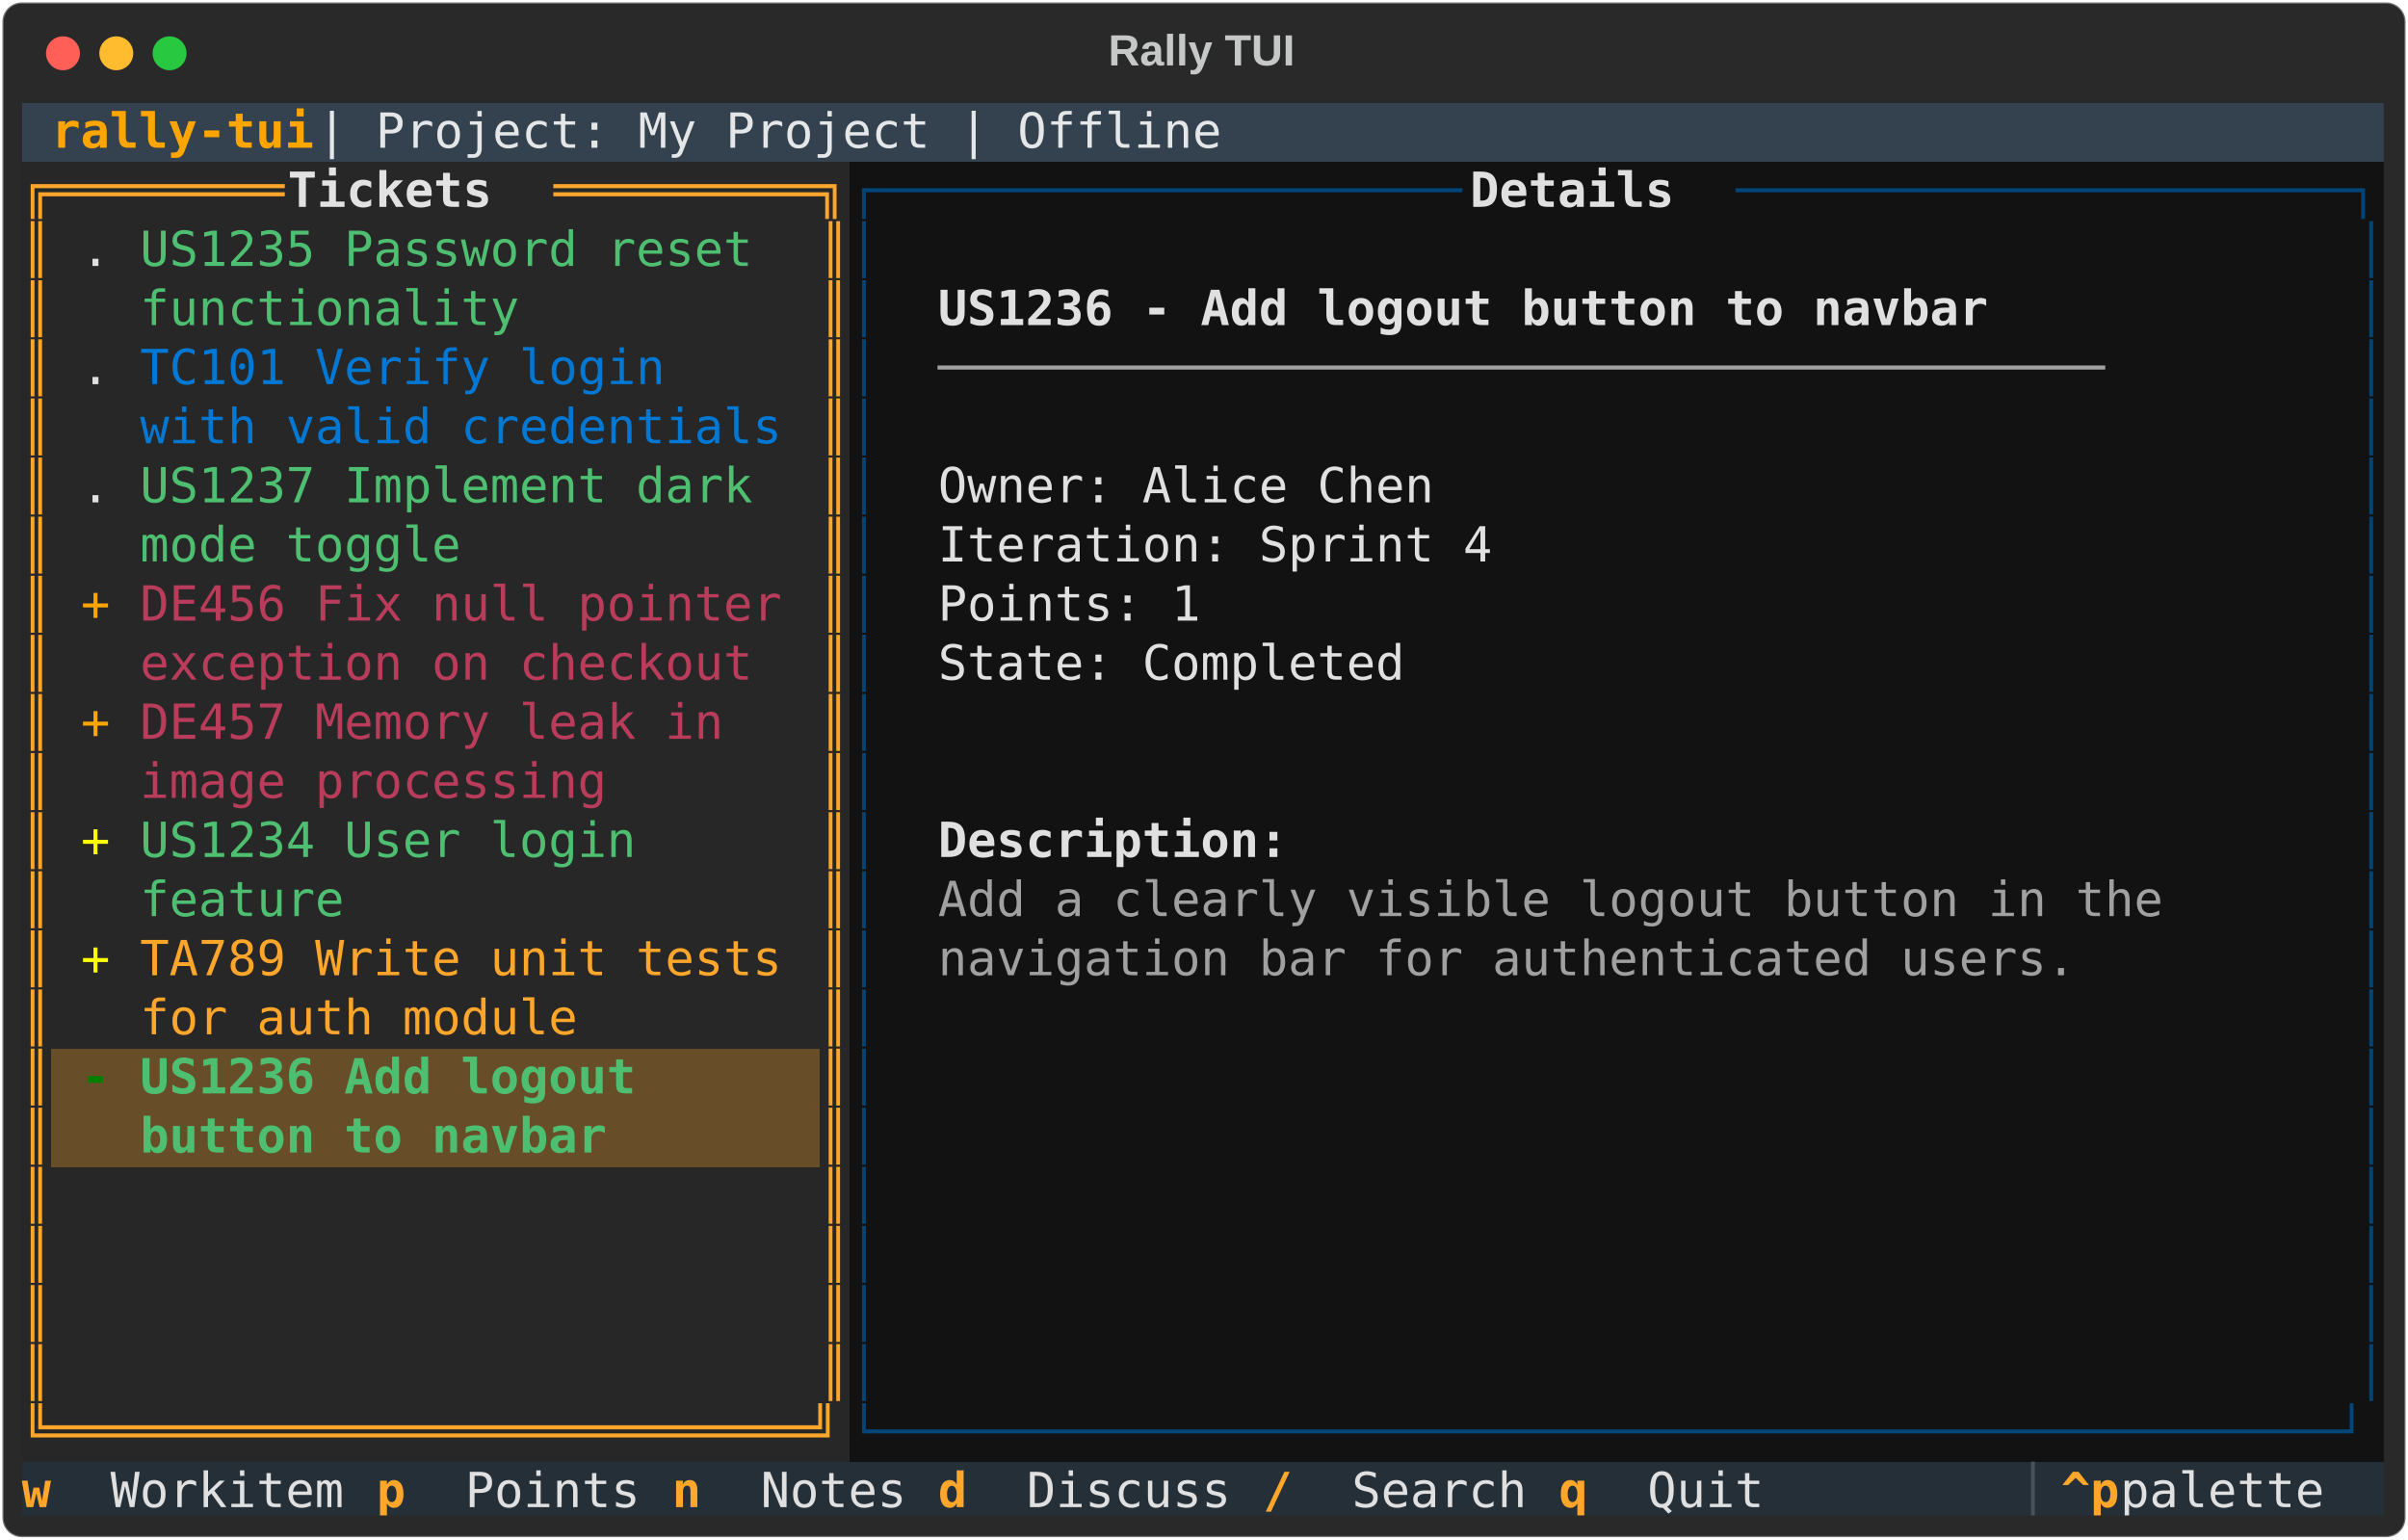
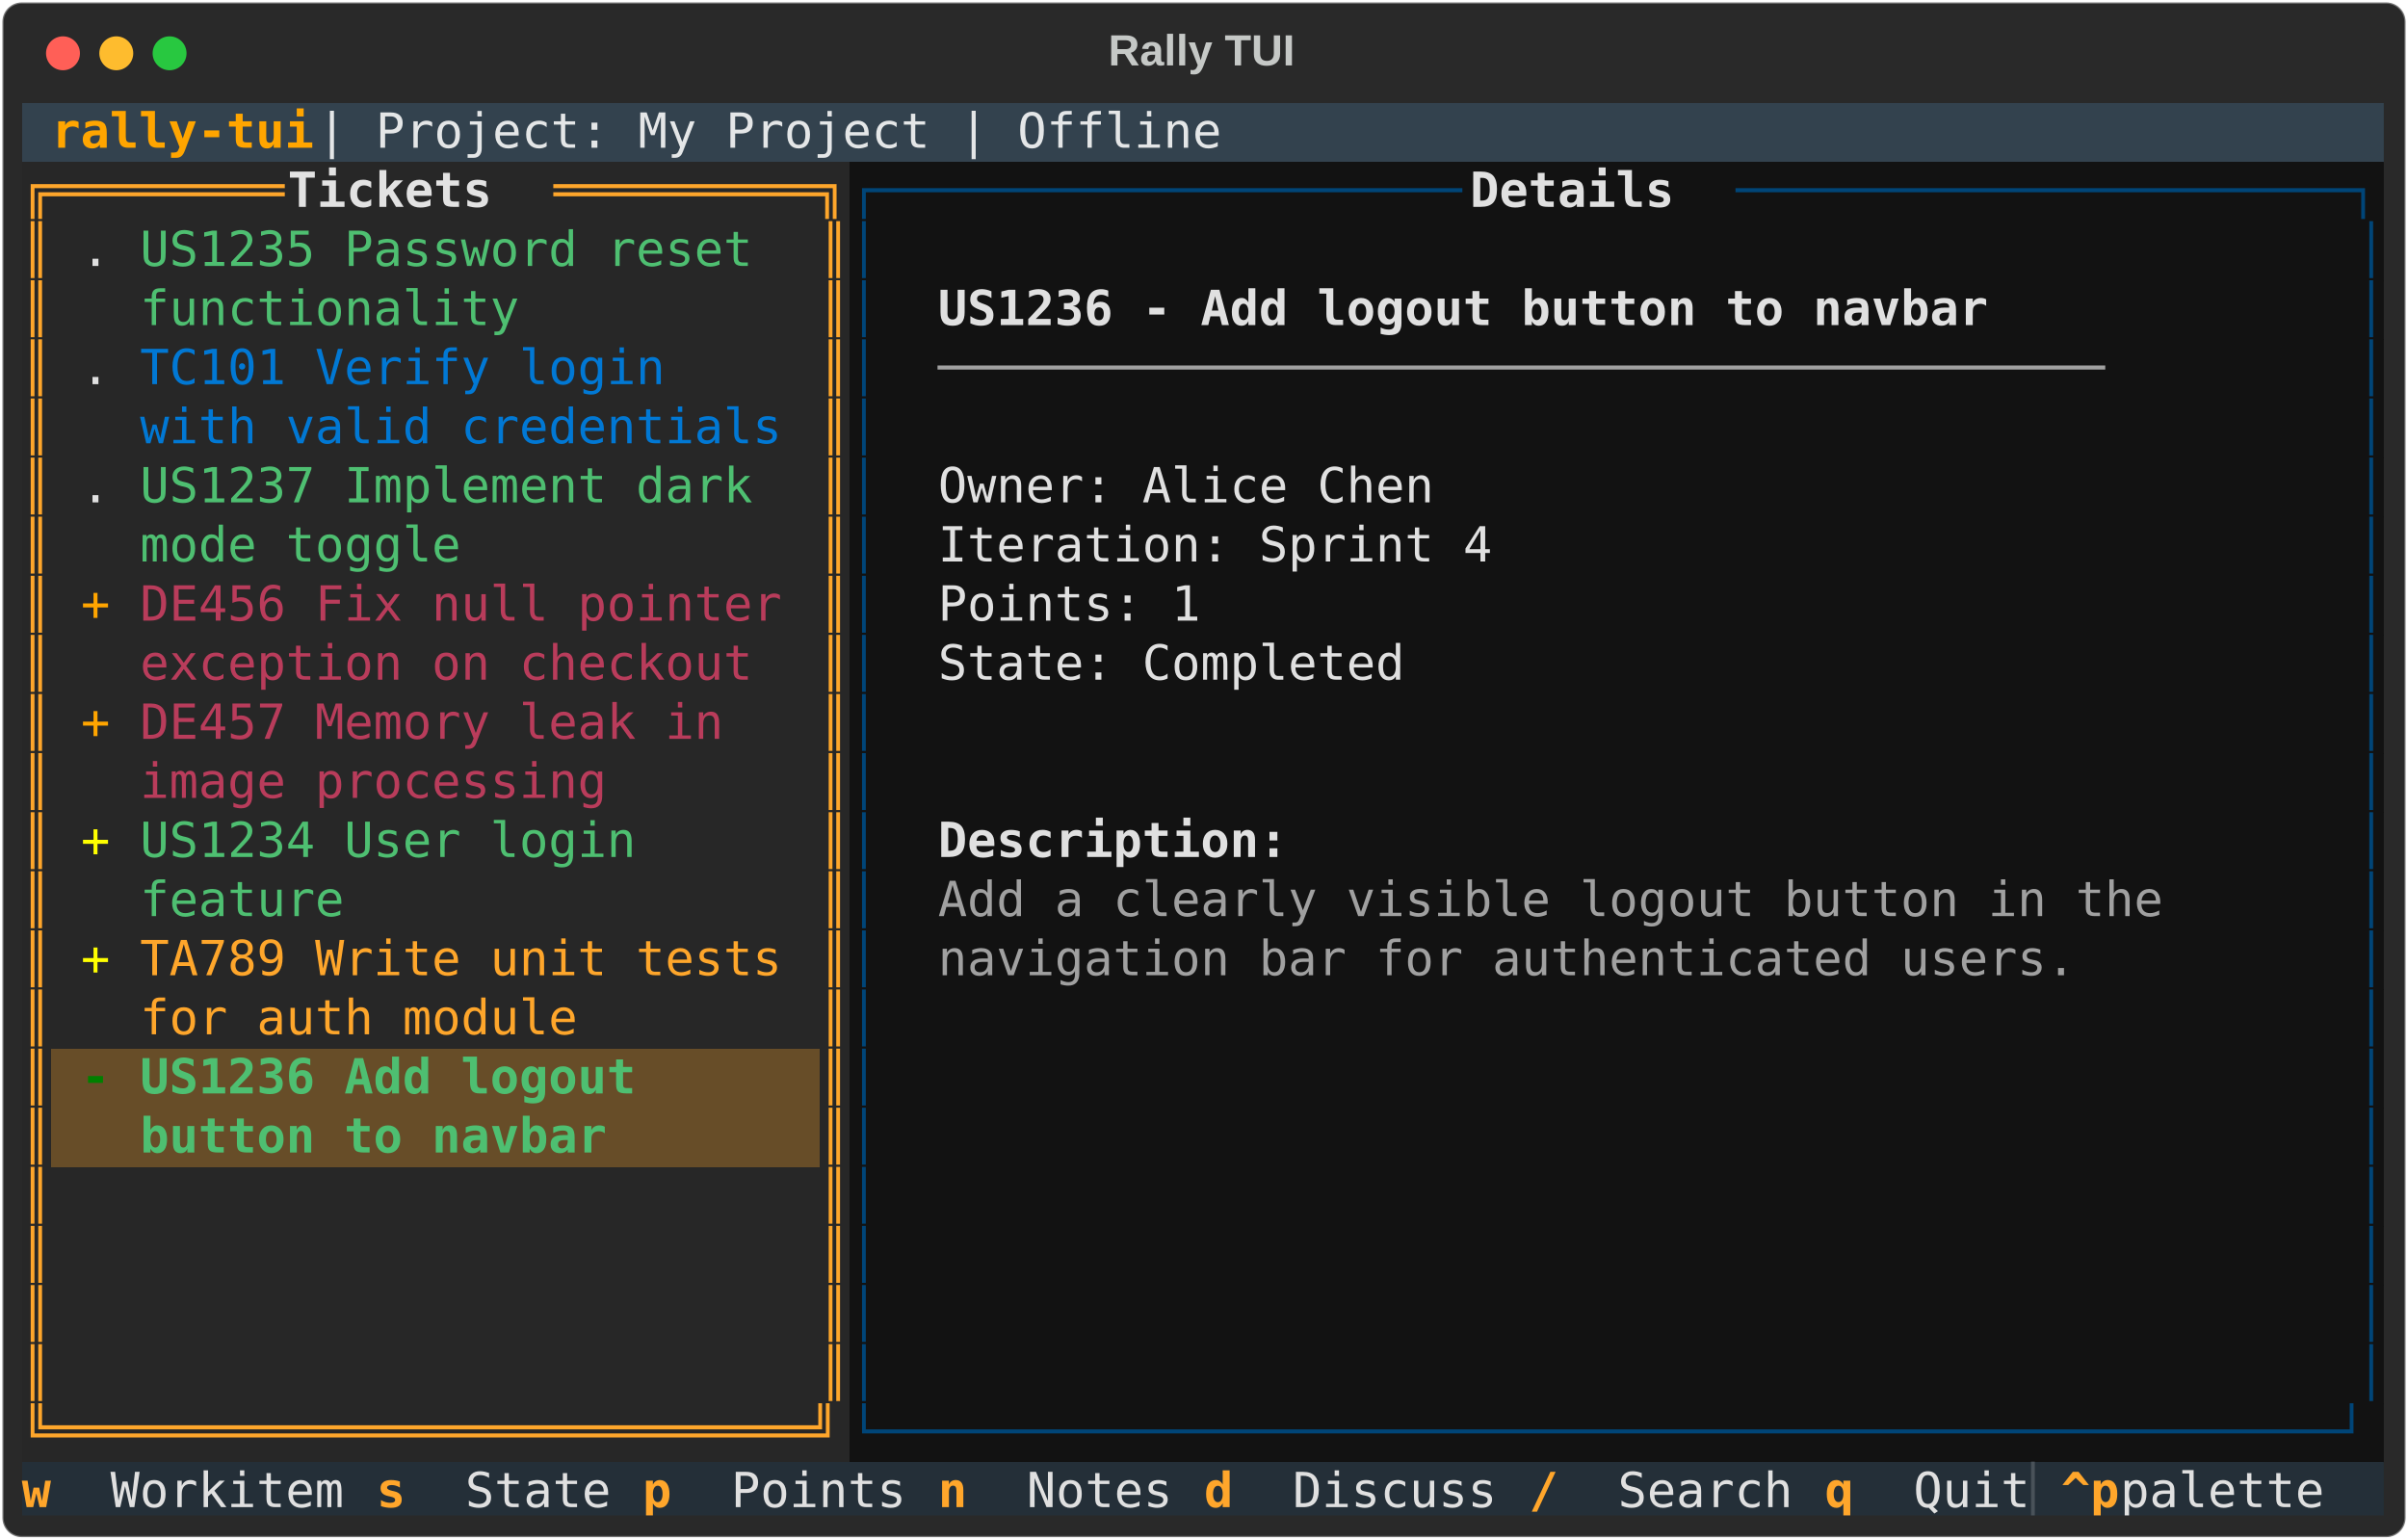
<svg xmlns="http://www.w3.org/2000/svg" class="rich-terminal" viewBox="0 0 994 635.6">
  <style>

    @font-face {
        font-family: "Fira Code";
        src: local("FiraCode-Regular"),
                url("https://cdnjs.cloudflare.com/ajax/libs/firacode/6.2.0/woff2/FiraCode-Regular.woff2") format("woff2"),
                url("https://cdnjs.cloudflare.com/ajax/libs/firacode/6.2.0/woff/FiraCode-Regular.woff") format("woff");
        font-style: normal;
        font-weight: 400;
    }
    @font-face {
        font-family: "Fira Code";
        src: local("FiraCode-Bold"),
                url("https://cdnjs.cloudflare.com/ajax/libs/firacode/6.2.0/woff2/FiraCode-Bold.woff2") format("woff2"),
                url("https://cdnjs.cloudflare.com/ajax/libs/firacode/6.2.0/woff/FiraCode-Bold.woff") format("woff");
        font-style: bold;
        font-weight: 700;
    }

    .terminal-matrix {
        font-family: Fira Code, monospace;
        font-size: 20px;
        line-height: 24.4px;
        font-variant-east-asian: full-width;
    }

    .terminal-title {
        font-size: 18px;
        font-weight: bold;
        font-family: arial;
    }

    .terminal-r1 { fill: #c5c8c6 }
.terminal-r2 { fill: #ffa500;font-weight: bold }
.terminal-r3 { fill: #e4e6e7 }
.terminal-r4 { fill: #fea62b }
.terminal-r5 { fill: #e2e2e2;font-weight: bold }
.terminal-r6 { fill: #004578 }
.terminal-r7 { fill: #e0e0e0;font-weight: bold }
.terminal-r8 { fill: #e0e0e0 }
.terminal-r9 { fill: #4ebf71 }
.terminal-r10 { fill: #0178d4 }
.terminal-r11 { fill: #a0a0a0 }
.terminal-r12 { fill: #ffa500 }
.terminal-r13 { fill: #b93c5b }
.terminal-r14 { fill: #ffff00 }
.terminal-r15 { fill: #008000;font-weight: bold }
.terminal-r16 { fill: #4ebf71;font-weight: bold }
.terminal-r17 { fill: #ffa62b;font-weight: bold }
.terminal-r18 { fill: #495259 }
    </style>
  <defs>
    <clipPath id="terminal-clip-terminal">
      <rect x="0" y="0" width="975.0" height="584.6" />
    </clipPath>
    <clipPath id="terminal-line-0">
      <rect x="0" y="1.5" width="976" height="24.65" />
    </clipPath>
    <clipPath id="terminal-line-1">
      <rect x="0" y="25.9" width="976" height="24.65" />
    </clipPath>
    <clipPath id="terminal-line-2">
      <rect x="0" y="50.3" width="976" height="24.65" />
    </clipPath>
    <clipPath id="terminal-line-3">
      <rect x="0" y="74.7" width="976" height="24.65" />
    </clipPath>
    <clipPath id="terminal-line-4">
      <rect x="0" y="99.1" width="976" height="24.65" />
    </clipPath>
    <clipPath id="terminal-line-5">
      <rect x="0" y="123.5" width="976" height="24.65" />
    </clipPath>
    <clipPath id="terminal-line-6">
      <rect x="0" y="147.9" width="976" height="24.65" />
    </clipPath>
    <clipPath id="terminal-line-7">
      <rect x="0" y="172.3" width="976" height="24.65" />
    </clipPath>
    <clipPath id="terminal-line-8">
      <rect x="0" y="196.7" width="976" height="24.65" />
    </clipPath>
    <clipPath id="terminal-line-9">
      <rect x="0" y="221.1" width="976" height="24.65" />
    </clipPath>
    <clipPath id="terminal-line-10">
      <rect x="0" y="245.5" width="976" height="24.65" />
    </clipPath>
    <clipPath id="terminal-line-11">
      <rect x="0" y="269.9" width="976" height="24.65" />
    </clipPath>
    <clipPath id="terminal-line-12">
      <rect x="0" y="294.3" width="976" height="24.65" />
    </clipPath>
    <clipPath id="terminal-line-13">
      <rect x="0" y="318.7" width="976" height="24.65" />
    </clipPath>
    <clipPath id="terminal-line-14">
      <rect x="0" y="343.1" width="976" height="24.65" />
    </clipPath>
    <clipPath id="terminal-line-15">
      <rect x="0" y="367.5" width="976" height="24.65" />
    </clipPath>
    <clipPath id="terminal-line-16">
      <rect x="0" y="391.9" width="976" height="24.65" />
    </clipPath>
    <clipPath id="terminal-line-17">
      <rect x="0" y="416.3" width="976" height="24.65" />
    </clipPath>
    <clipPath id="terminal-line-18">
      <rect x="0" y="440.7" width="976" height="24.65" />
    </clipPath>
    <clipPath id="terminal-line-19">
      <rect x="0" y="465.1" width="976" height="24.65" />
    </clipPath>
    <clipPath id="terminal-line-20">
      <rect x="0" y="489.5" width="976" height="24.65" />
    </clipPath>
    <clipPath id="terminal-line-21">
      <rect x="0" y="513.9" width="976" height="24.65" />
    </clipPath>
    <clipPath id="terminal-line-22">
      <rect x="0" y="538.3" width="976" height="24.65" />
    </clipPath>
  </defs>
  <rect fill="#292929" stroke="rgba(255,255,255,0.35)" stroke-width="1" x="1" y="1" width="992" height="633.6" rx="8" />
  <text class="terminal-title" fill="#c5c8c6" text-anchor="middle" x="496" y="27">Rally TUI</text>
  <g transform="translate(26,22)">
    <circle cx="0" cy="0" r="7" fill="#ff5f57" />
    <circle cx="22" cy="0" r="7" fill="#febc2e" />
    <circle cx="44" cy="0" r="7" fill="#28c840" />
  </g>
  <g transform="translate(9, 41)" clip-path="url(#terminal-clip-terminal)">
    <rect fill="#33424e" x="0" y="1.5" width="12.2" height="24.65" shape-rendering="crispEdges" />
    <rect fill="#33424e" x="12.2" y="1.5" width="109.8" height="24.65" shape-rendering="crispEdges" />
    <rect fill="#33424e" x="122" y="1.5" width="390.4" height="24.65" shape-rendering="crispEdges" />
    <rect fill="#33424e" x="512.4" y="1.5" width="463.6" height="24.65" shape-rendering="crispEdges" />
    <rect fill="#272727" x="0" y="25.9" width="109.8" height="24.65" shape-rendering="crispEdges" />
    <rect fill="#272727" x="109.8" y="25.9" width="109.8" height="24.65" shape-rendering="crispEdges" />
    <rect fill="#272727" x="219.6" y="25.9" width="122" height="24.65" shape-rendering="crispEdges" />
    <rect fill="#121212" x="341.6" y="25.9" width="256.2" height="24.65" shape-rendering="crispEdges" />
    <rect fill="#121212" x="597.8" y="25.9" width="109.8" height="24.65" shape-rendering="crispEdges" />
    <rect fill="#121212" x="707.6" y="25.9" width="268.4" height="24.65" shape-rendering="crispEdges" />
    <rect fill="#272727" x="0" y="50.3" width="12.2" height="24.65" shape-rendering="crispEdges" />
    <rect fill="#272727" x="12.2" y="50.3" width="12.2" height="24.65" shape-rendering="crispEdges" />
    <rect fill="#272727" x="24.4" y="50.3" width="12.2" height="24.65" shape-rendering="crispEdges" />
    <rect fill="#272727" x="36.6" y="50.3" width="12.2" height="24.65" shape-rendering="crispEdges" />
    <rect fill="#272727" x="48.8" y="50.3" width="256.2" height="24.65" shape-rendering="crispEdges" />
    <rect fill="#272727" x="305" y="50.3" width="24.4" height="24.65" shape-rendering="crispEdges" />
    <rect fill="#272727" x="329.4" y="50.3" width="12.2" height="24.65" shape-rendering="crispEdges" />
    <rect fill="#121212" x="341.6" y="50.3" width="12.2" height="24.65" shape-rendering="crispEdges" />
    <rect fill="#121212" x="353.8" y="50.3" width="610" height="24.65" shape-rendering="crispEdges" />
    <rect fill="#121212" x="963.8" y="50.3" width="12.2" height="24.65" shape-rendering="crispEdges" />
    <rect fill="#272727" x="0" y="74.7" width="12.2" height="24.65" shape-rendering="crispEdges" />
    <rect fill="#272727" x="12.2" y="74.7" width="36.6" height="24.65" shape-rendering="crispEdges" />
    <rect fill="#272727" x="48.8" y="74.7" width="158.6" height="24.65" shape-rendering="crispEdges" />
    <rect fill="#272727" x="207.4" y="74.7" width="122" height="24.65" shape-rendering="crispEdges" />
    <rect fill="#272727" x="329.4" y="74.7" width="12.2" height="24.65" shape-rendering="crispEdges" />
    <rect fill="#121212" x="341.6" y="74.7" width="12.2" height="24.65" shape-rendering="crispEdges" />
    <rect fill="#121212" x="353.8" y="74.7" width="24.4" height="24.65" shape-rendering="crispEdges" />
    <rect fill="#121212" x="378.2" y="74.7" width="439.2" height="24.65" shape-rendering="crispEdges" />
    <rect fill="#121212" x="817.4" y="74.7" width="146.4" height="24.65" shape-rendering="crispEdges" />
    <rect fill="#121212" x="963.8" y="74.7" width="12.2" height="24.65" shape-rendering="crispEdges" />
    <rect fill="#272727" x="0" y="99.1" width="12.2" height="24.65" shape-rendering="crispEdges" />
    <rect fill="#272727" x="12.2" y="99.1" width="12.2" height="24.65" shape-rendering="crispEdges" />
    <rect fill="#272727" x="24.4" y="99.1" width="12.2" height="24.65" shape-rendering="crispEdges" />
    <rect fill="#272727" x="36.6" y="99.1" width="12.2" height="24.65" shape-rendering="crispEdges" />
    <rect fill="#272727" x="48.8" y="99.1" width="219.6" height="24.65" shape-rendering="crispEdges" />
    <rect fill="#272727" x="268.4" y="99.1" width="61" height="24.65" shape-rendering="crispEdges" />
    <rect fill="#272727" x="329.4" y="99.1" width="12.2" height="24.65" shape-rendering="crispEdges" />
    <rect fill="#121212" x="341.6" y="99.1" width="12.2" height="24.65" shape-rendering="crispEdges" />
    <rect fill="#121212" x="353.8" y="99.1" width="24.4" height="24.65" shape-rendering="crispEdges" />
    <rect fill="#121212" x="378.2" y="99.1" width="488" height="24.65" shape-rendering="crispEdges" />
    <rect fill="#121212" x="866.2" y="99.1" width="97.6" height="24.65" shape-rendering="crispEdges" />
    <rect fill="#121212" x="963.8" y="99.1" width="12.2" height="24.65" shape-rendering="crispEdges" />
    <rect fill="#272727" x="0" y="123.5" width="12.2" height="24.65" shape-rendering="crispEdges" />
    <rect fill="#272727" x="12.2" y="123.5" width="36.6" height="24.65" shape-rendering="crispEdges" />
    <rect fill="#272727" x="48.8" y="123.5" width="268.4" height="24.65" shape-rendering="crispEdges" />
    <rect fill="#272727" x="317.2" y="123.5" width="12.2" height="24.65" shape-rendering="crispEdges" />
    <rect fill="#272727" x="329.4" y="123.5" width="12.2" height="24.65" shape-rendering="crispEdges" />
    <rect fill="#121212" x="341.6" y="123.5" width="12.2" height="24.65" shape-rendering="crispEdges" />
    <rect fill="#121212" x="353.8" y="123.5" width="610" height="24.65" shape-rendering="crispEdges" />
    <rect fill="#121212" x="963.8" y="123.5" width="12.2" height="24.65" shape-rendering="crispEdges" />
    <rect fill="#272727" x="0" y="147.9" width="12.2" height="24.65" shape-rendering="crispEdges" />
    <rect fill="#272727" x="12.2" y="147.9" width="12.2" height="24.65" shape-rendering="crispEdges" />
    <rect fill="#272727" x="24.4" y="147.9" width="12.2" height="24.65" shape-rendering="crispEdges" />
    <rect fill="#272727" x="36.6" y="147.9" width="12.2" height="24.65" shape-rendering="crispEdges" />
    <rect fill="#272727" x="48.8" y="147.9" width="256.2" height="24.65" shape-rendering="crispEdges" />
    <rect fill="#272727" x="305" y="147.9" width="24.4" height="24.65" shape-rendering="crispEdges" />
    <rect fill="#272727" x="329.4" y="147.9" width="12.2" height="24.65" shape-rendering="crispEdges" />
    <rect fill="#121212" x="341.6" y="147.9" width="12.2" height="24.65" shape-rendering="crispEdges" />
    <rect fill="#121212" x="353.8" y="147.9" width="24.4" height="24.65" shape-rendering="crispEdges" />
    <rect fill="#121212" x="378.2" y="147.9" width="207.4" height="24.65" shape-rendering="crispEdges" />
    <rect fill="#121212" x="585.6" y="147.9" width="378.2" height="24.65" shape-rendering="crispEdges" />
    <rect fill="#121212" x="963.8" y="147.9" width="12.2" height="24.65" shape-rendering="crispEdges" />
    <rect fill="#272727" x="0" y="172.3" width="12.2" height="24.65" shape-rendering="crispEdges" />
    <rect fill="#272727" x="12.2" y="172.3" width="36.6" height="24.65" shape-rendering="crispEdges" />
    <rect fill="#272727" x="48.8" y="172.3" width="134.2" height="24.65" shape-rendering="crispEdges" />
    <rect fill="#272727" x="183" y="172.3" width="146.4" height="24.65" shape-rendering="crispEdges" />
    <rect fill="#272727" x="329.4" y="172.3" width="12.2" height="24.65" shape-rendering="crispEdges" />
    <rect fill="#121212" x="341.6" y="172.3" width="12.2" height="24.65" shape-rendering="crispEdges" />
    <rect fill="#121212" x="353.8" y="172.3" width="24.4" height="24.65" shape-rendering="crispEdges" />
    <rect fill="#121212" x="378.2" y="172.3" width="231.8" height="24.65" shape-rendering="crispEdges" />
    <rect fill="#121212" x="610" y="172.3" width="353.8" height="24.65" shape-rendering="crispEdges" />
    <rect fill="#121212" x="963.8" y="172.3" width="12.2" height="24.65" shape-rendering="crispEdges" />
    <rect fill="#272727" x="0" y="196.7" width="12.2" height="24.65" shape-rendering="crispEdges" />
    <rect fill="#272727" x="12.2" y="196.7" width="12.2" height="24.65" shape-rendering="crispEdges" />
    <rect fill="#272727" x="24.4" y="196.7" width="12.2" height="24.65" shape-rendering="crispEdges" />
    <rect fill="#272727" x="36.6" y="196.7" width="12.2" height="24.65" shape-rendering="crispEdges" />
    <rect fill="#272727" x="48.8" y="196.7" width="268.4" height="24.65" shape-rendering="crispEdges" />
    <rect fill="#272727" x="317.2" y="196.7" width="12.2" height="24.65" shape-rendering="crispEdges" />
    <rect fill="#272727" x="329.4" y="196.7" width="12.2" height="24.65" shape-rendering="crispEdges" />
    <rect fill="#121212" x="341.6" y="196.7" width="12.2" height="24.65" shape-rendering="crispEdges" />
    <rect fill="#121212" x="353.8" y="196.7" width="24.4" height="24.65" shape-rendering="crispEdges" />
    <rect fill="#121212" x="378.2" y="196.7" width="109.8" height="24.65" shape-rendering="crispEdges" />
    <rect fill="#121212" x="488" y="196.7" width="475.8" height="24.65" shape-rendering="crispEdges" />
    <rect fill="#121212" x="963.8" y="196.7" width="12.2" height="24.65" shape-rendering="crispEdges" />
    <rect fill="#272727" x="0" y="221.1" width="12.2" height="24.65" shape-rendering="crispEdges" />
    <rect fill="#272727" x="12.2" y="221.1" width="36.6" height="24.65" shape-rendering="crispEdges" />
    <rect fill="#272727" x="48.8" y="221.1" width="256.2" height="24.65" shape-rendering="crispEdges" />
    <rect fill="#272727" x="305" y="221.1" width="24.4" height="24.65" shape-rendering="crispEdges" />
    <rect fill="#272727" x="329.4" y="221.1" width="12.2" height="24.65" shape-rendering="crispEdges" />
    <rect fill="#121212" x="341.6" y="221.1" width="12.2" height="24.65" shape-rendering="crispEdges" />
    <rect fill="#121212" x="353.8" y="221.1" width="24.4" height="24.65" shape-rendering="crispEdges" />
    <rect fill="#121212" x="378.2" y="221.1" width="195.2" height="24.65" shape-rendering="crispEdges" />
    <rect fill="#121212" x="573.4" y="221.1" width="390.4" height="24.65" shape-rendering="crispEdges" />
    <rect fill="#121212" x="963.8" y="221.1" width="12.2" height="24.65" shape-rendering="crispEdges" />
    <rect fill="#272727" x="0" y="245.5" width="12.2" height="24.65" shape-rendering="crispEdges" />
    <rect fill="#272727" x="12.2" y="245.5" width="12.2" height="24.65" shape-rendering="crispEdges" />
    <rect fill="#272727" x="24.4" y="245.5" width="12.2" height="24.65" shape-rendering="crispEdges" />
    <rect fill="#272727" x="36.6" y="245.5" width="12.2" height="24.65" shape-rendering="crispEdges" />
    <rect fill="#272727" x="48.8" y="245.5" width="244" height="24.65" shape-rendering="crispEdges" />
    <rect fill="#272727" x="292.8" y="245.5" width="36.6" height="24.65" shape-rendering="crispEdges" />
    <rect fill="#272727" x="329.4" y="245.5" width="12.2" height="24.65" shape-rendering="crispEdges" />
    <rect fill="#121212" x="341.6" y="245.5" width="12.2" height="24.65" shape-rendering="crispEdges" />
    <rect fill="#121212" x="353.8" y="245.5" width="610" height="24.65" shape-rendering="crispEdges" />
    <rect fill="#121212" x="963.8" y="245.5" width="12.2" height="24.65" shape-rendering="crispEdges" />
    <rect fill="#272727" x="0" y="269.9" width="12.2" height="24.65" shape-rendering="crispEdges" />
    <rect fill="#272727" x="12.2" y="269.9" width="36.6" height="24.65" shape-rendering="crispEdges" />
    <rect fill="#272727" x="48.8" y="269.9" width="195.2" height="24.65" shape-rendering="crispEdges" />
    <rect fill="#272727" x="244" y="269.9" width="85.4" height="24.65" shape-rendering="crispEdges" />
    <rect fill="#272727" x="329.4" y="269.9" width="12.2" height="24.65" shape-rendering="crispEdges" />
    <rect fill="#121212" x="341.6" y="269.9" width="12.2" height="24.65" shape-rendering="crispEdges" />
    <rect fill="#121212" x="353.8" y="269.9" width="24.4" height="24.65" shape-rendering="crispEdges" />
    <rect fill="#121212" x="378.2" y="269.9" width="0" height="24.65" shape-rendering="crispEdges" />
    <rect fill="#121212" x="378.2" y="269.9" width="585.6" height="24.65" shape-rendering="crispEdges" />
    <rect fill="#121212" x="963.8" y="269.9" width="12.2" height="24.65" shape-rendering="crispEdges" />
    <rect fill="#272727" x="0" y="294.3" width="12.2" height="24.65" shape-rendering="crispEdges" />
    <rect fill="#272727" x="12.2" y="294.3" width="12.2" height="24.65" shape-rendering="crispEdges" />
    <rect fill="#272727" x="24.4" y="294.3" width="12.2" height="24.65" shape-rendering="crispEdges" />
    <rect fill="#272727" x="36.6" y="294.3" width="12.2" height="24.65" shape-rendering="crispEdges" />
    <rect fill="#272727" x="48.8" y="294.3" width="207.4" height="24.65" shape-rendering="crispEdges" />
    <rect fill="#272727" x="256.2" y="294.3" width="73.2" height="24.65" shape-rendering="crispEdges" />
    <rect fill="#272727" x="329.4" y="294.3" width="12.2" height="24.65" shape-rendering="crispEdges" />
    <rect fill="#121212" x="341.6" y="294.3" width="12.2" height="24.65" shape-rendering="crispEdges" />
    <rect fill="#121212" x="353.8" y="294.3" width="24.4" height="24.65" shape-rendering="crispEdges" />
    <rect fill="#121212" x="378.2" y="294.3" width="146.4" height="24.65" shape-rendering="crispEdges" />
    <rect fill="#121212" x="524.6" y="294.3" width="439.2" height="24.65" shape-rendering="crispEdges" />
    <rect fill="#121212" x="963.8" y="294.3" width="12.2" height="24.65" shape-rendering="crispEdges" />
    <rect fill="#272727" x="0" y="318.7" width="12.2" height="24.65" shape-rendering="crispEdges" />
    <rect fill="#272727" x="12.2" y="318.7" width="36.6" height="24.65" shape-rendering="crispEdges" />
    <rect fill="#272727" x="48.8" y="318.7" width="85.4" height="24.65" shape-rendering="crispEdges" />
    <rect fill="#272727" x="134.2" y="318.7" width="195.2" height="24.65" shape-rendering="crispEdges" />
    <rect fill="#272727" x="329.4" y="318.7" width="12.2" height="24.65" shape-rendering="crispEdges" />
    <rect fill="#121212" x="341.6" y="318.7" width="12.2" height="24.65" shape-rendering="crispEdges" />
    <rect fill="#121212" x="353.8" y="318.7" width="24.4" height="24.65" shape-rendering="crispEdges" />
    <rect fill="#121212" x="378.2" y="318.7" width="512.4" height="24.65" shape-rendering="crispEdges" />
    <rect fill="#121212" x="890.6" y="318.7" width="73.2" height="24.65" shape-rendering="crispEdges" />
    <rect fill="#121212" x="963.8" y="318.7" width="12.2" height="24.65" shape-rendering="crispEdges" />
    <rect fill="#272727" x="0" y="343.1" width="12.2" height="24.65" shape-rendering="crispEdges" />
    <rect fill="#272727" x="12.2" y="343.1" width="12.2" height="24.65" shape-rendering="crispEdges" />
    <rect fill="#272727" x="24.4" y="343.1" width="12.2" height="24.65" shape-rendering="crispEdges" />
    <rect fill="#272727" x="36.6" y="343.1" width="12.2" height="24.65" shape-rendering="crispEdges" />
    <rect fill="#272727" x="48.8" y="343.1" width="268.4" height="24.65" shape-rendering="crispEdges" />
    <rect fill="#272727" x="317.2" y="343.1" width="12.2" height="24.65" shape-rendering="crispEdges" />
    <rect fill="#272727" x="329.4" y="343.1" width="12.2" height="24.65" shape-rendering="crispEdges" />
    <rect fill="#121212" x="341.6" y="343.1" width="12.2" height="24.65" shape-rendering="crispEdges" />
    <rect fill="#121212" x="353.8" y="343.1" width="24.4" height="24.65" shape-rendering="crispEdges" />
    <rect fill="#121212" x="378.2" y="343.1" width="475.8" height="24.65" shape-rendering="crispEdges" />
    <rect fill="#121212" x="854" y="343.1" width="109.8" height="24.65" shape-rendering="crispEdges" />
    <rect fill="#121212" x="963.8" y="343.1" width="12.2" height="24.65" shape-rendering="crispEdges" />
    <rect fill="#272727" x="0" y="367.5" width="12.2" height="24.65" shape-rendering="crispEdges" />
    <rect fill="#272727" x="12.2" y="367.5" width="36.6" height="24.65" shape-rendering="crispEdges" />
    <rect fill="#272727" x="48.8" y="367.5" width="183" height="24.65" shape-rendering="crispEdges" />
    <rect fill="#272727" x="231.8" y="367.5" width="97.6" height="24.65" shape-rendering="crispEdges" />
    <rect fill="#272727" x="329.4" y="367.5" width="12.2" height="24.65" shape-rendering="crispEdges" />
    <rect fill="#121212" x="341.6" y="367.5" width="12.2" height="24.65" shape-rendering="crispEdges" />
    <rect fill="#121212" x="353.8" y="367.5" width="610" height="24.65" shape-rendering="crispEdges" />
    <rect fill="#121212" x="963.8" y="367.5" width="12.2" height="24.65" shape-rendering="crispEdges" />
    <rect fill="#272727" x="0" y="391.9" width="12.2" height="24.65" shape-rendering="crispEdges" />
    <rect fill="#674d28" x="12.2" y="391.9" width="12.2" height="24.65" shape-rendering="crispEdges" />
    <rect fill="#674d28" x="24.4" y="391.9" width="12.2" height="24.65" shape-rendering="crispEdges" />
    <rect fill="#674d28" x="36.6" y="391.9" width="12.2" height="24.65" shape-rendering="crispEdges" />
    <rect fill="#674d28" x="48.8" y="391.9" width="207.4" height="24.65" shape-rendering="crispEdges" />
    <rect fill="#674d28" x="256.2" y="391.9" width="73.2" height="24.65" shape-rendering="crispEdges" />
    <rect fill="#272727" x="329.4" y="391.9" width="12.2" height="24.65" shape-rendering="crispEdges" />
    <rect fill="#121212" x="341.6" y="391.9" width="12.2" height="24.65" shape-rendering="crispEdges" />
    <rect fill="#121212" x="353.8" y="391.9" width="610" height="24.65" shape-rendering="crispEdges" />
    <rect fill="#121212" x="963.8" y="391.9" width="12.2" height="24.65" shape-rendering="crispEdges" />
    <rect fill="#272727" x="0" y="416.3" width="12.2" height="24.65" shape-rendering="crispEdges" />
    <rect fill="#674d28" x="12.2" y="416.3" width="36.6" height="24.65" shape-rendering="crispEdges" />
    <rect fill="#674d28" x="48.8" y="416.3" width="195.2" height="24.65" shape-rendering="crispEdges" />
    <rect fill="#674d28" x="244" y="416.3" width="85.4" height="24.65" shape-rendering="crispEdges" />
    <rect fill="#272727" x="329.4" y="416.3" width="12.2" height="24.65" shape-rendering="crispEdges" />
    <rect fill="#121212" x="341.6" y="416.3" width="12.2" height="24.65" shape-rendering="crispEdges" />
    <rect fill="#121212" x="353.8" y="416.3" width="610" height="24.65" shape-rendering="crispEdges" />
    <rect fill="#121212" x="963.8" y="416.3" width="12.2" height="24.65" shape-rendering="crispEdges" />
    <rect fill="#272727" x="0" y="440.7" width="12.2" height="24.65" shape-rendering="crispEdges" />
    <rect fill="#272727" x="12.2" y="440.7" width="317.2" height="24.65" shape-rendering="crispEdges" />
    <rect fill="#272727" x="329.4" y="440.7" width="12.2" height="24.65" shape-rendering="crispEdges" />
    <rect fill="#121212" x="341.6" y="440.7" width="12.2" height="24.65" shape-rendering="crispEdges" />
    <rect fill="#121212" x="353.8" y="440.7" width="610" height="24.65" shape-rendering="crispEdges" />
    <rect fill="#121212" x="963.8" y="440.7" width="12.2" height="24.65" shape-rendering="crispEdges" />
    <rect fill="#272727" x="0" y="465.1" width="12.2" height="24.65" shape-rendering="crispEdges" />
    <rect fill="#272727" x="12.2" y="465.1" width="317.2" height="24.65" shape-rendering="crispEdges" />
    <rect fill="#272727" x="329.4" y="465.1" width="12.2" height="24.65" shape-rendering="crispEdges" />
    <rect fill="#121212" x="341.6" y="465.1" width="12.2" height="24.65" shape-rendering="crispEdges" />
    <rect fill="#121212" x="353.8" y="465.1" width="610" height="24.65" shape-rendering="crispEdges" />
    <rect fill="#121212" x="963.8" y="465.1" width="12.2" height="24.65" shape-rendering="crispEdges" />
    <rect fill="#272727" x="0" y="489.5" width="12.2" height="24.65" shape-rendering="crispEdges" />
    <rect fill="#272727" x="12.2" y="489.5" width="317.2" height="24.65" shape-rendering="crispEdges" />
    <rect fill="#272727" x="329.4" y="489.5" width="12.2" height="24.65" shape-rendering="crispEdges" />
    <rect fill="#121212" x="341.6" y="489.5" width="12.2" height="24.65" shape-rendering="crispEdges" />
    <rect fill="#121212" x="353.8" y="489.5" width="610" height="24.65" shape-rendering="crispEdges" />
    <rect fill="#121212" x="963.8" y="489.5" width="12.2" height="24.65" shape-rendering="crispEdges" />
    <rect fill="#272727" x="0" y="513.9" width="12.2" height="24.65" shape-rendering="crispEdges" />
    <rect fill="#272727" x="12.2" y="513.9" width="317.2" height="24.65" shape-rendering="crispEdges" />
    <rect fill="#272727" x="329.4" y="513.9" width="12.2" height="24.65" shape-rendering="crispEdges" />
    <rect fill="#121212" x="341.6" y="513.9" width="12.2" height="24.65" shape-rendering="crispEdges" />
    <rect fill="#121212" x="353.8" y="513.9" width="610" height="24.65" shape-rendering="crispEdges" />
    <rect fill="#121212" x="963.8" y="513.9" width="12.2" height="24.65" shape-rendering="crispEdges" />
    <rect fill="#272727" x="0" y="538.3" width="341.6" height="24.65" shape-rendering="crispEdges" />
    <rect fill="#121212" x="341.6" y="538.3" width="634.4" height="24.65" shape-rendering="crispEdges" />
    <rect fill="#242f38" x="0" y="562.7" width="36.6" height="24.65" shape-rendering="crispEdges" />
    <rect fill="#242f38" x="36.6" y="562.7" width="109.8" height="24.65" shape-rendering="crispEdges" />
    <rect fill="#242f38" x="146.4" y="562.7" width="36.6" height="24.65" shape-rendering="crispEdges" />
-     <rect fill="#242f38" x="183" y="562.7" width="85.4" height="24.65" shape-rendering="crispEdges" />
-     <rect fill="#242f38" x="268.4" y="562.7" width="36.6" height="24.65" shape-rendering="crispEdges" />
-     <rect fill="#242f38" x="305" y="562.7" width="73.2" height="24.65" shape-rendering="crispEdges" />
+     <rect fill="#242f38" x="183" y="562.7" width="73.2" height="24.65" shape-rendering="crispEdges" />
+     <rect fill="#242f38" x="256.2" y="562.7" width="36.6" height="24.65" shape-rendering="crispEdges" />
+     <rect fill="#242f38" x="292.8" y="562.7" width="85.4" height="24.65" shape-rendering="crispEdges" />
    <rect fill="#242f38" x="378.2" y="562.7" width="36.6" height="24.65" shape-rendering="crispEdges" />
-     <rect fill="#242f38" x="414.8" y="562.7" width="97.6" height="24.65" shape-rendering="crispEdges" />
-     <rect fill="#242f38" x="512.4" y="562.7" width="36.6" height="24.65" shape-rendering="crispEdges" />
-     <rect fill="#242f38" x="549" y="562.7" width="85.4" height="24.65" shape-rendering="crispEdges" />
-     <rect fill="#242f38" x="634.4" y="562.7" width="36.6" height="24.65" shape-rendering="crispEdges" />
-     <rect fill="#242f38" x="671" y="562.7" width="61" height="24.65" shape-rendering="crispEdges" />
-     <rect fill="#242f38" x="732" y="562.7" width="97.6" height="24.65" shape-rendering="crispEdges" />
+     <rect fill="#242f38" x="414.8" y="562.7" width="73.2" height="24.65" shape-rendering="crispEdges" />
+     <rect fill="#242f38" x="488" y="562.7" width="36.6" height="24.65" shape-rendering="crispEdges" />
+     <rect fill="#242f38" x="524.6" y="562.7" width="97.6" height="24.65" shape-rendering="crispEdges" />
+     <rect fill="#242f38" x="622.2" y="562.7" width="36.6" height="24.65" shape-rendering="crispEdges" />
+     <rect fill="#242f38" x="658.8" y="562.7" width="85.4" height="24.65" shape-rendering="crispEdges" />
+     <rect fill="#242f38" x="744.2" y="562.7" width="36.6" height="24.65" shape-rendering="crispEdges" />
+     <rect fill="#242f38" x="780.8" y="562.7" width="48.8" height="24.65" shape-rendering="crispEdges" />
    <rect fill="#242f38" x="829.6" y="562.7" width="12.2" height="24.65" shape-rendering="crispEdges" />
    <rect fill="#242f38" x="841.8" y="562.7" width="24.4" height="24.65" shape-rendering="crispEdges" />
    <rect fill="#242f38" x="866.2" y="562.7" width="97.6" height="24.65" shape-rendering="crispEdges" />
    <rect fill="#242f38" x="963.8" y="562.7" width="12.2" height="24.65" shape-rendering="crispEdges" />
    <g class="terminal-matrix">
      <text class="terminal-r2" x="12.2" y="20" textLength="109.8" clip-path="url(#terminal-line-0)">rally-tui</text>
      <text class="terminal-r3" x="122" y="20" textLength="390.4" clip-path="url(#terminal-line-0)"> | Project: My Project | Offline</text>
      <text class="terminal-r1" x="976" y="20" textLength="12.2" clip-path="url(#terminal-line-0)">
</text>
      <text class="terminal-r4" x="0" y="44.4" textLength="109.8" clip-path="url(#terminal-line-1)">╔════════</text>
      <text class="terminal-r5" x="109.8" y="44.4" textLength="109.8" clip-path="url(#terminal-line-1)"> Tickets </text>
      <text class="terminal-r4" x="219.6" y="44.4" textLength="122" clip-path="url(#terminal-line-1)">═════════╗</text>
      <text class="terminal-r6" x="341.6" y="44.4" textLength="256.2" clip-path="url(#terminal-line-1)">┌────────────────────</text>
      <text class="terminal-r7" x="597.8" y="44.4" textLength="109.8" clip-path="url(#terminal-line-1)"> Details </text>
      <text class="terminal-r6" x="707.6" y="44.4" textLength="268.4" clip-path="url(#terminal-line-1)">─────────────────────┐</text>
      <text class="terminal-r1" x="976" y="44.4" textLength="12.2" clip-path="url(#terminal-line-1)">
</text>
      <text class="terminal-r4" x="0" y="68.8" textLength="12.2" clip-path="url(#terminal-line-2)">║</text>
      <text class="terminal-r8" x="24.4" y="68.8" textLength="12.2" clip-path="url(#terminal-line-2)">.</text>
      <text class="terminal-r9" x="48.8" y="68.8" textLength="256.2" clip-path="url(#terminal-line-2)">US1235 Password reset</text>
      <text class="terminal-r4" x="329.4" y="68.8" textLength="12.2" clip-path="url(#terminal-line-2)">║</text>
      <text class="terminal-r6" x="341.6" y="68.8" textLength="12.2" clip-path="url(#terminal-line-2)">│</text>
      <text class="terminal-r6" x="963.8" y="68.8" textLength="12.2" clip-path="url(#terminal-line-2)">│</text>
      <text class="terminal-r1" x="976" y="68.8" textLength="12.2" clip-path="url(#terminal-line-2)">
</text>
      <text class="terminal-r4" x="0" y="93.2" textLength="12.2" clip-path="url(#terminal-line-3)">║</text>
      <text class="terminal-r9" x="48.8" y="93.2" textLength="158.6" clip-path="url(#terminal-line-3)">functionality</text>
      <text class="terminal-r4" x="329.4" y="93.2" textLength="12.2" clip-path="url(#terminal-line-3)">║</text>
      <text class="terminal-r6" x="341.6" y="93.2" textLength="12.2" clip-path="url(#terminal-line-3)">│</text>
      <text class="terminal-r7" x="378.2" y="93.2" textLength="439.2" clip-path="url(#terminal-line-3)">US1236 - Add logout button to navbar</text>
      <text class="terminal-r6" x="963.8" y="93.2" textLength="12.2" clip-path="url(#terminal-line-3)">│</text>
      <text class="terminal-r1" x="976" y="93.2" textLength="12.2" clip-path="url(#terminal-line-3)">
</text>
      <text class="terminal-r4" x="0" y="117.6" textLength="12.2" clip-path="url(#terminal-line-4)">║</text>
      <text class="terminal-r8" x="24.4" y="117.6" textLength="12.2" clip-path="url(#terminal-line-4)">.</text>
      <text class="terminal-r10" x="48.8" y="117.6" textLength="219.6" clip-path="url(#terminal-line-4)">TC101 Verify login</text>
      <text class="terminal-r4" x="329.4" y="117.6" textLength="12.2" clip-path="url(#terminal-line-4)">║</text>
      <text class="terminal-r6" x="341.6" y="117.6" textLength="12.2" clip-path="url(#terminal-line-4)">│</text>
      <text class="terminal-r11" x="378.2" y="117.6" textLength="488" clip-path="url(#terminal-line-4)">────────────────────────────────────────</text>
      <text class="terminal-r6" x="963.8" y="117.6" textLength="12.2" clip-path="url(#terminal-line-4)">│</text>
      <text class="terminal-r1" x="976" y="117.6" textLength="12.2" clip-path="url(#terminal-line-4)">
</text>
      <text class="terminal-r4" x="0" y="142" textLength="12.2" clip-path="url(#terminal-line-5)">║</text>
      <text class="terminal-r10" x="48.8" y="142" textLength="268.4" clip-path="url(#terminal-line-5)">with valid credentials</text>
      <text class="terminal-r4" x="329.4" y="142" textLength="12.2" clip-path="url(#terminal-line-5)">║</text>
      <text class="terminal-r6" x="341.6" y="142" textLength="12.2" clip-path="url(#terminal-line-5)">│</text>
      <text class="terminal-r6" x="963.8" y="142" textLength="12.2" clip-path="url(#terminal-line-5)">│</text>
      <text class="terminal-r1" x="976" y="142" textLength="12.2" clip-path="url(#terminal-line-5)">
</text>
      <text class="terminal-r4" x="0" y="166.4" textLength="12.2" clip-path="url(#terminal-line-6)">║</text>
      <text class="terminal-r8" x="24.4" y="166.4" textLength="12.2" clip-path="url(#terminal-line-6)">.</text>
      <text class="terminal-r9" x="48.8" y="166.4" textLength="256.2" clip-path="url(#terminal-line-6)">US1237 Implement dark</text>
      <text class="terminal-r4" x="329.4" y="166.4" textLength="12.2" clip-path="url(#terminal-line-6)">║</text>
      <text class="terminal-r6" x="341.6" y="166.4" textLength="12.2" clip-path="url(#terminal-line-6)">│</text>
      <text class="terminal-r8" x="378.2" y="166.4" textLength="207.4" clip-path="url(#terminal-line-6)">Owner: Alice Chen</text>
      <text class="terminal-r6" x="963.8" y="166.4" textLength="12.2" clip-path="url(#terminal-line-6)">│</text>
      <text class="terminal-r1" x="976" y="166.4" textLength="12.2" clip-path="url(#terminal-line-6)">
</text>
      <text class="terminal-r4" x="0" y="190.8" textLength="12.2" clip-path="url(#terminal-line-7)">║</text>
      <text class="terminal-r9" x="48.8" y="190.8" textLength="134.2" clip-path="url(#terminal-line-7)">mode toggle</text>
      <text class="terminal-r4" x="329.4" y="190.8" textLength="12.2" clip-path="url(#terminal-line-7)">║</text>
      <text class="terminal-r6" x="341.6" y="190.8" textLength="12.2" clip-path="url(#terminal-line-7)">│</text>
      <text class="terminal-r8" x="378.2" y="190.8" textLength="231.8" clip-path="url(#terminal-line-7)">Iteration: Sprint 4</text>
      <text class="terminal-r6" x="963.8" y="190.8" textLength="12.2" clip-path="url(#terminal-line-7)">│</text>
      <text class="terminal-r1" x="976" y="190.8" textLength="12.2" clip-path="url(#terminal-line-7)">
</text>
      <text class="terminal-r4" x="0" y="215.2" textLength="12.2" clip-path="url(#terminal-line-8)">║</text>
      <text class="terminal-r12" x="24.4" y="215.2" textLength="12.2" clip-path="url(#terminal-line-8)">+</text>
      <text class="terminal-r13" x="48.8" y="215.2" textLength="268.4" clip-path="url(#terminal-line-8)">DE456 Fix null pointer</text>
      <text class="terminal-r4" x="329.4" y="215.2" textLength="12.2" clip-path="url(#terminal-line-8)">║</text>
      <text class="terminal-r6" x="341.6" y="215.2" textLength="12.2" clip-path="url(#terminal-line-8)">│</text>
      <text class="terminal-r8" x="378.2" y="215.2" textLength="109.8" clip-path="url(#terminal-line-8)">Points: 1</text>
      <text class="terminal-r6" x="963.8" y="215.2" textLength="12.2" clip-path="url(#terminal-line-8)">│</text>
      <text class="terminal-r1" x="976" y="215.2" textLength="12.2" clip-path="url(#terminal-line-8)">
</text>
      <text class="terminal-r4" x="0" y="239.6" textLength="12.2" clip-path="url(#terminal-line-9)">║</text>
      <text class="terminal-r13" x="48.8" y="239.6" textLength="256.2" clip-path="url(#terminal-line-9)">exception on checkout</text>
      <text class="terminal-r4" x="329.4" y="239.6" textLength="12.2" clip-path="url(#terminal-line-9)">║</text>
      <text class="terminal-r6" x="341.6" y="239.6" textLength="12.2" clip-path="url(#terminal-line-9)">│</text>
      <text class="terminal-r8" x="378.2" y="239.6" textLength="195.2" clip-path="url(#terminal-line-9)">State: Completed</text>
      <text class="terminal-r6" x="963.8" y="239.6" textLength="12.2" clip-path="url(#terminal-line-9)">│</text>
      <text class="terminal-r1" x="976" y="239.6" textLength="12.2" clip-path="url(#terminal-line-9)">
</text>
      <text class="terminal-r4" x="0" y="264" textLength="12.2" clip-path="url(#terminal-line-10)">║</text>
      <text class="terminal-r12" x="24.4" y="264" textLength="12.2" clip-path="url(#terminal-line-10)">+</text>
      <text class="terminal-r13" x="48.8" y="264" textLength="244" clip-path="url(#terminal-line-10)">DE457 Memory leak in</text>
      <text class="terminal-r4" x="329.4" y="264" textLength="12.2" clip-path="url(#terminal-line-10)">║</text>
      <text class="terminal-r6" x="341.6" y="264" textLength="12.2" clip-path="url(#terminal-line-10)">│</text>
      <text class="terminal-r6" x="963.8" y="264" textLength="12.2" clip-path="url(#terminal-line-10)">│</text>
      <text class="terminal-r1" x="976" y="264" textLength="12.2" clip-path="url(#terminal-line-10)">
</text>
      <text class="terminal-r4" x="0" y="288.4" textLength="12.2" clip-path="url(#terminal-line-11)">║</text>
      <text class="terminal-r13" x="48.8" y="288.4" textLength="195.2" clip-path="url(#terminal-line-11)">image processing</text>
      <text class="terminal-r4" x="329.4" y="288.4" textLength="12.2" clip-path="url(#terminal-line-11)">║</text>
      <text class="terminal-r6" x="341.6" y="288.4" textLength="12.2" clip-path="url(#terminal-line-11)">│</text>
      <text class="terminal-r6" x="963.8" y="288.4" textLength="12.2" clip-path="url(#terminal-line-11)">│</text>
      <text class="terminal-r1" x="976" y="288.4" textLength="12.2" clip-path="url(#terminal-line-11)">
</text>
      <text class="terminal-r4" x="0" y="312.8" textLength="12.2" clip-path="url(#terminal-line-12)">║</text>
      <text class="terminal-r14" x="24.4" y="312.8" textLength="12.2" clip-path="url(#terminal-line-12)">+</text>
      <text class="terminal-r9" x="48.8" y="312.8" textLength="207.4" clip-path="url(#terminal-line-12)">US1234 User login</text>
      <text class="terminal-r4" x="329.4" y="312.8" textLength="12.2" clip-path="url(#terminal-line-12)">║</text>
      <text class="terminal-r6" x="341.6" y="312.8" textLength="12.2" clip-path="url(#terminal-line-12)">│</text>
      <text class="terminal-r7" x="378.2" y="312.8" textLength="146.4" clip-path="url(#terminal-line-12)">Description:</text>
      <text class="terminal-r6" x="963.8" y="312.8" textLength="12.2" clip-path="url(#terminal-line-12)">│</text>
      <text class="terminal-r1" x="976" y="312.8" textLength="12.2" clip-path="url(#terminal-line-12)">
</text>
      <text class="terminal-r4" x="0" y="337.2" textLength="12.2" clip-path="url(#terminal-line-13)">║</text>
      <text class="terminal-r9" x="48.8" y="337.2" textLength="85.4" clip-path="url(#terminal-line-13)">feature</text>
      <text class="terminal-r4" x="329.4" y="337.2" textLength="12.2" clip-path="url(#terminal-line-13)">║</text>
      <text class="terminal-r6" x="341.6" y="337.2" textLength="12.2" clip-path="url(#terminal-line-13)">│</text>
      <text class="terminal-r11" x="378.2" y="337.2" textLength="512.4" clip-path="url(#terminal-line-13)">Add a clearly visible logout button in the</text>
      <text class="terminal-r6" x="963.8" y="337.2" textLength="12.2" clip-path="url(#terminal-line-13)">│</text>
      <text class="terminal-r1" x="976" y="337.2" textLength="12.2" clip-path="url(#terminal-line-13)">
</text>
      <text class="terminal-r4" x="0" y="361.6" textLength="12.2" clip-path="url(#terminal-line-14)">║</text>
      <text class="terminal-r14" x="24.4" y="361.6" textLength="12.2" clip-path="url(#terminal-line-14)">+</text>
      <text class="terminal-r4" x="48.8" y="361.6" textLength="268.4" clip-path="url(#terminal-line-14)">TA789 Write unit tests</text>
      <text class="terminal-r4" x="329.4" y="361.6" textLength="12.2" clip-path="url(#terminal-line-14)">║</text>
      <text class="terminal-r6" x="341.6" y="361.6" textLength="12.2" clip-path="url(#terminal-line-14)">│</text>
      <text class="terminal-r11" x="378.2" y="361.6" textLength="475.8" clip-path="url(#terminal-line-14)">navigation bar for authenticated users.</text>
      <text class="terminal-r6" x="963.8" y="361.6" textLength="12.2" clip-path="url(#terminal-line-14)">│</text>
      <text class="terminal-r1" x="976" y="361.6" textLength="12.2" clip-path="url(#terminal-line-14)">
</text>
      <text class="terminal-r4" x="0" y="386" textLength="12.2" clip-path="url(#terminal-line-15)">║</text>
      <text class="terminal-r4" x="48.8" y="386" textLength="183" clip-path="url(#terminal-line-15)">for auth module</text>
      <text class="terminal-r4" x="329.4" y="386" textLength="12.2" clip-path="url(#terminal-line-15)">║</text>
      <text class="terminal-r6" x="341.6" y="386" textLength="12.2" clip-path="url(#terminal-line-15)">│</text>
      <text class="terminal-r6" x="963.8" y="386" textLength="12.2" clip-path="url(#terminal-line-15)">│</text>
      <text class="terminal-r1" x="976" y="386" textLength="12.2" clip-path="url(#terminal-line-15)">
</text>
      <text class="terminal-r4" x="0" y="410.4" textLength="12.2" clip-path="url(#terminal-line-16)">║</text>
      <text class="terminal-r15" x="24.4" y="410.4" textLength="12.2" clip-path="url(#terminal-line-16)">-</text>
      <text class="terminal-r16" x="48.8" y="410.4" textLength="207.4" clip-path="url(#terminal-line-16)">US1236 Add logout</text>
      <text class="terminal-r4" x="329.4" y="410.4" textLength="12.2" clip-path="url(#terminal-line-16)">║</text>
      <text class="terminal-r6" x="341.6" y="410.4" textLength="12.2" clip-path="url(#terminal-line-16)">│</text>
      <text class="terminal-r6" x="963.8" y="410.4" textLength="12.2" clip-path="url(#terminal-line-16)">│</text>
      <text class="terminal-r1" x="976" y="410.4" textLength="12.2" clip-path="url(#terminal-line-16)">
</text>
      <text class="terminal-r4" x="0" y="434.8" textLength="12.2" clip-path="url(#terminal-line-17)">║</text>
      <text class="terminal-r16" x="48.8" y="434.8" textLength="195.2" clip-path="url(#terminal-line-17)">button to navbar</text>
      <text class="terminal-r4" x="329.4" y="434.8" textLength="12.2" clip-path="url(#terminal-line-17)">║</text>
      <text class="terminal-r6" x="341.6" y="434.8" textLength="12.2" clip-path="url(#terminal-line-17)">│</text>
      <text class="terminal-r6" x="963.8" y="434.8" textLength="12.2" clip-path="url(#terminal-line-17)">│</text>
      <text class="terminal-r1" x="976" y="434.8" textLength="12.2" clip-path="url(#terminal-line-17)">
</text>
      <text class="terminal-r4" x="0" y="459.2" textLength="12.2" clip-path="url(#terminal-line-18)">║</text>
      <text class="terminal-r4" x="329.4" y="459.2" textLength="12.2" clip-path="url(#terminal-line-18)">║</text>
      <text class="terminal-r6" x="341.6" y="459.2" textLength="12.2" clip-path="url(#terminal-line-18)">│</text>
      <text class="terminal-r6" x="963.8" y="459.2" textLength="12.2" clip-path="url(#terminal-line-18)">│</text>
      <text class="terminal-r1" x="976" y="459.2" textLength="12.2" clip-path="url(#terminal-line-18)">
</text>
      <text class="terminal-r4" x="0" y="483.6" textLength="12.2" clip-path="url(#terminal-line-19)">║</text>
      <text class="terminal-r4" x="329.4" y="483.6" textLength="12.2" clip-path="url(#terminal-line-19)">║</text>
      <text class="terminal-r6" x="341.6" y="483.6" textLength="12.2" clip-path="url(#terminal-line-19)">│</text>
      <text class="terminal-r6" x="963.8" y="483.6" textLength="12.2" clip-path="url(#terminal-line-19)">│</text>
      <text class="terminal-r1" x="976" y="483.6" textLength="12.2" clip-path="url(#terminal-line-19)">
</text>
      <text class="terminal-r4" x="0" y="508" textLength="12.2" clip-path="url(#terminal-line-20)">║</text>
      <text class="terminal-r4" x="329.4" y="508" textLength="12.2" clip-path="url(#terminal-line-20)">║</text>
      <text class="terminal-r6" x="341.6" y="508" textLength="12.2" clip-path="url(#terminal-line-20)">│</text>
      <text class="terminal-r6" x="963.8" y="508" textLength="12.2" clip-path="url(#terminal-line-20)">│</text>
      <text class="terminal-r1" x="976" y="508" textLength="12.2" clip-path="url(#terminal-line-20)">
</text>
      <text class="terminal-r4" x="0" y="532.4" textLength="12.2" clip-path="url(#terminal-line-21)">║</text>
      <text class="terminal-r4" x="329.4" y="532.4" textLength="12.2" clip-path="url(#terminal-line-21)">║</text>
      <text class="terminal-r6" x="341.6" y="532.4" textLength="12.2" clip-path="url(#terminal-line-21)">│</text>
      <text class="terminal-r6" x="963.8" y="532.4" textLength="12.2" clip-path="url(#terminal-line-21)">│</text>
      <text class="terminal-r1" x="976" y="532.4" textLength="12.2" clip-path="url(#terminal-line-21)">
</text>
      <text class="terminal-r4" x="0" y="556.8" textLength="341.6" clip-path="url(#terminal-line-22)">╚══════════════════════════╝</text>
      <text class="terminal-r6" x="341.6" y="556.8" textLength="634.4" clip-path="url(#terminal-line-22)">└──────────────────────────────────────────────────┘</text>
      <text class="terminal-r1" x="976" y="556.8" textLength="12.2" clip-path="url(#terminal-line-22)">
</text>
      <text class="terminal-r17" x="0" y="581.2" textLength="36.6" clip-path="url(#terminal-line-23)"> w </text>
      <text class="terminal-r8" x="36.6" y="581.2" textLength="109.8" clip-path="url(#terminal-line-23)">Workitem </text>
-       <text class="terminal-r17" x="146.4" y="581.2" textLength="36.6" clip-path="url(#terminal-line-23)"> p </text>
-       <text class="terminal-r8" x="183" y="581.2" textLength="85.4" clip-path="url(#terminal-line-23)">Points </text>
-       <text class="terminal-r17" x="268.4" y="581.2" textLength="36.6" clip-path="url(#terminal-line-23)"> n </text>
-       <text class="terminal-r8" x="305" y="581.2" textLength="73.2" clip-path="url(#terminal-line-23)">Notes </text>
-       <text class="terminal-r17" x="378.2" y="581.2" textLength="36.6" clip-path="url(#terminal-line-23)"> d </text>
-       <text class="terminal-r8" x="414.8" y="581.2" textLength="97.6" clip-path="url(#terminal-line-23)">Discuss </text>
-       <text class="terminal-r17" x="512.4" y="581.2" textLength="36.6" clip-path="url(#terminal-line-23)"> / </text>
-       <text class="terminal-r8" x="549" y="581.2" textLength="85.4" clip-path="url(#terminal-line-23)">Search </text>
-       <text class="terminal-r17" x="634.4" y="581.2" textLength="36.6" clip-path="url(#terminal-line-23)"> q </text>
-       <text class="terminal-r8" x="671" y="581.2" textLength="61" clip-path="url(#terminal-line-23)">Quit </text>
+       <text class="terminal-r17" x="146.4" y="581.2" textLength="36.6" clip-path="url(#terminal-line-23)"> s </text>
+       <text class="terminal-r8" x="183" y="581.2" textLength="73.2" clip-path="url(#terminal-line-23)">State </text>
+       <text class="terminal-r17" x="256.2" y="581.2" textLength="36.6" clip-path="url(#terminal-line-23)"> p </text>
+       <text class="terminal-r8" x="292.8" y="581.2" textLength="85.4" clip-path="url(#terminal-line-23)">Points </text>
+       <text class="terminal-r17" x="378.2" y="581.2" textLength="36.6" clip-path="url(#terminal-line-23)"> n </text>
+       <text class="terminal-r8" x="414.8" y="581.2" textLength="73.2" clip-path="url(#terminal-line-23)">Notes </text>
+       <text class="terminal-r17" x="488" y="581.2" textLength="36.6" clip-path="url(#terminal-line-23)"> d </text>
+       <text class="terminal-r8" x="524.6" y="581.2" textLength="97.6" clip-path="url(#terminal-line-23)">Discuss </text>
+       <text class="terminal-r17" x="622.2" y="581.2" textLength="36.6" clip-path="url(#terminal-line-23)"> / </text>
+       <text class="terminal-r8" x="658.8" y="581.2" textLength="85.4" clip-path="url(#terminal-line-23)">Search </text>
+       <text class="terminal-r17" x="744.2" y="581.2" textLength="36.6" clip-path="url(#terminal-line-23)"> q </text>
+       <text class="terminal-r8" x="780.8" y="581.2" textLength="48.8" clip-path="url(#terminal-line-23)">Quit</text>
      <text class="terminal-r18" x="829.6" y="581.2" textLength="12.2" clip-path="url(#terminal-line-23)">▏</text>
      <text class="terminal-r17" x="841.8" y="581.2" textLength="24.4" clip-path="url(#terminal-line-23)">^p</text>
      <text class="terminal-r8" x="866.2" y="581.2" textLength="97.6" clip-path="url(#terminal-line-23)"> palette</text>
    </g>
  </g>
</svg>
